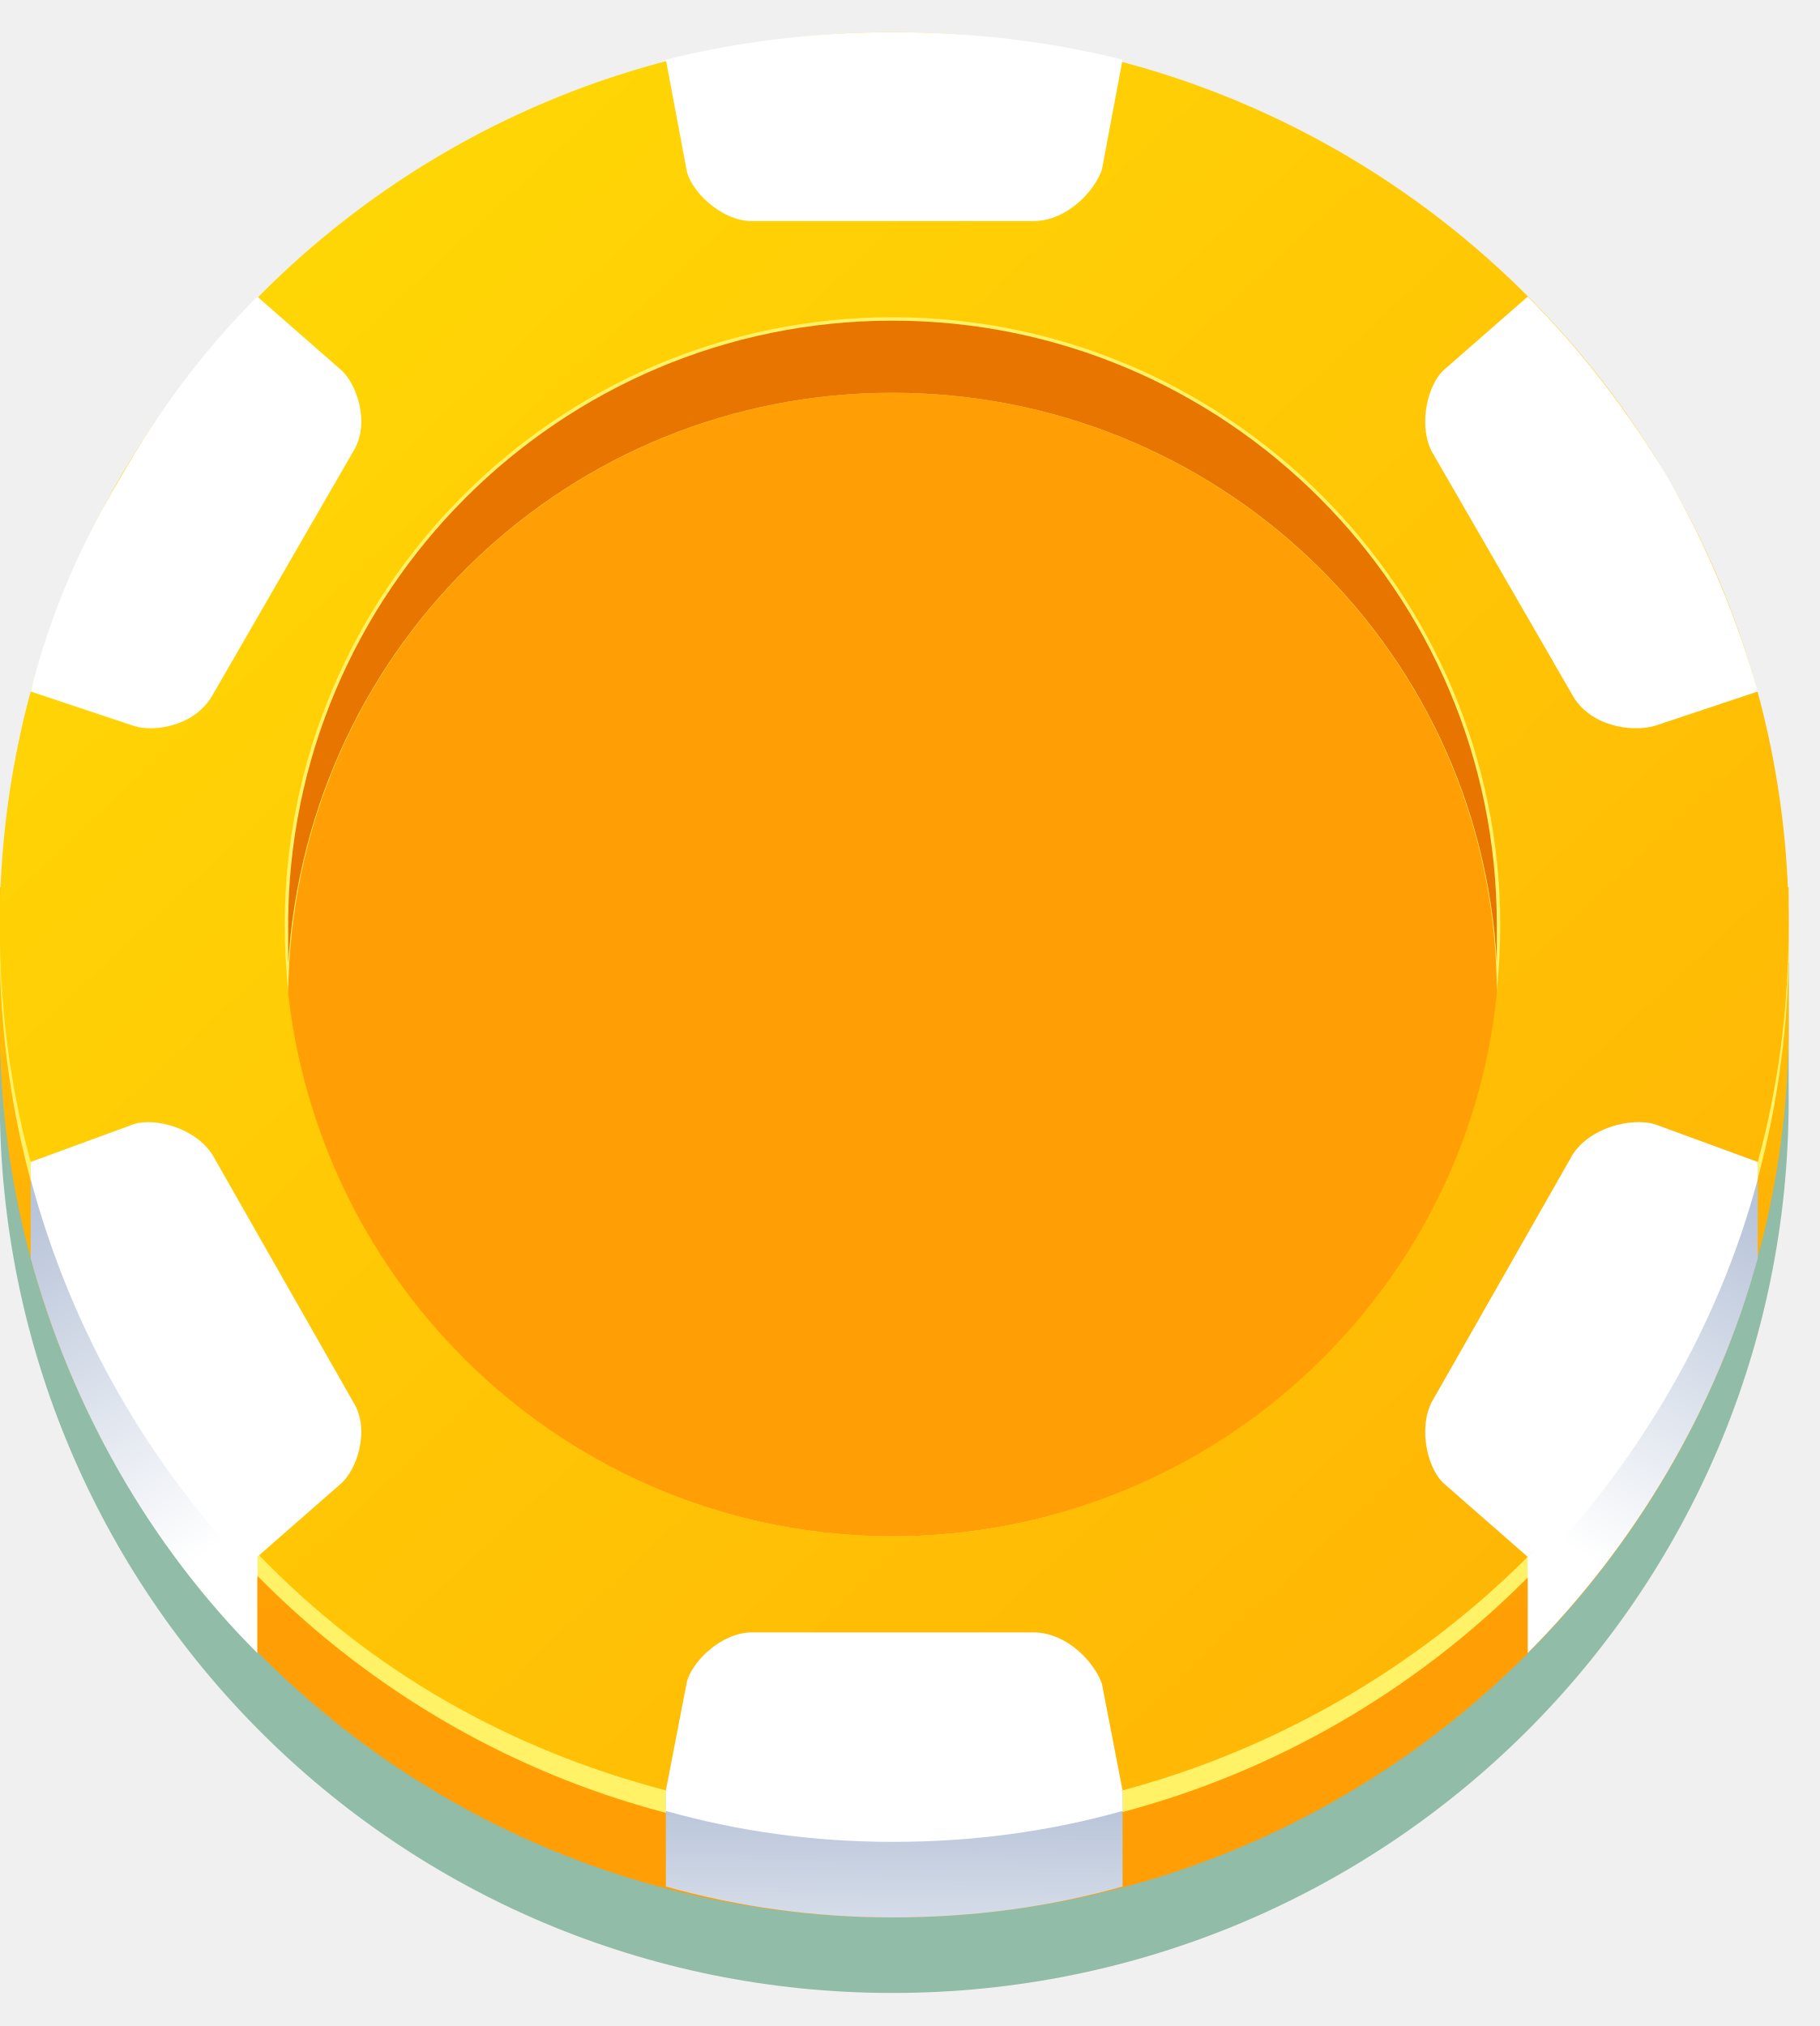
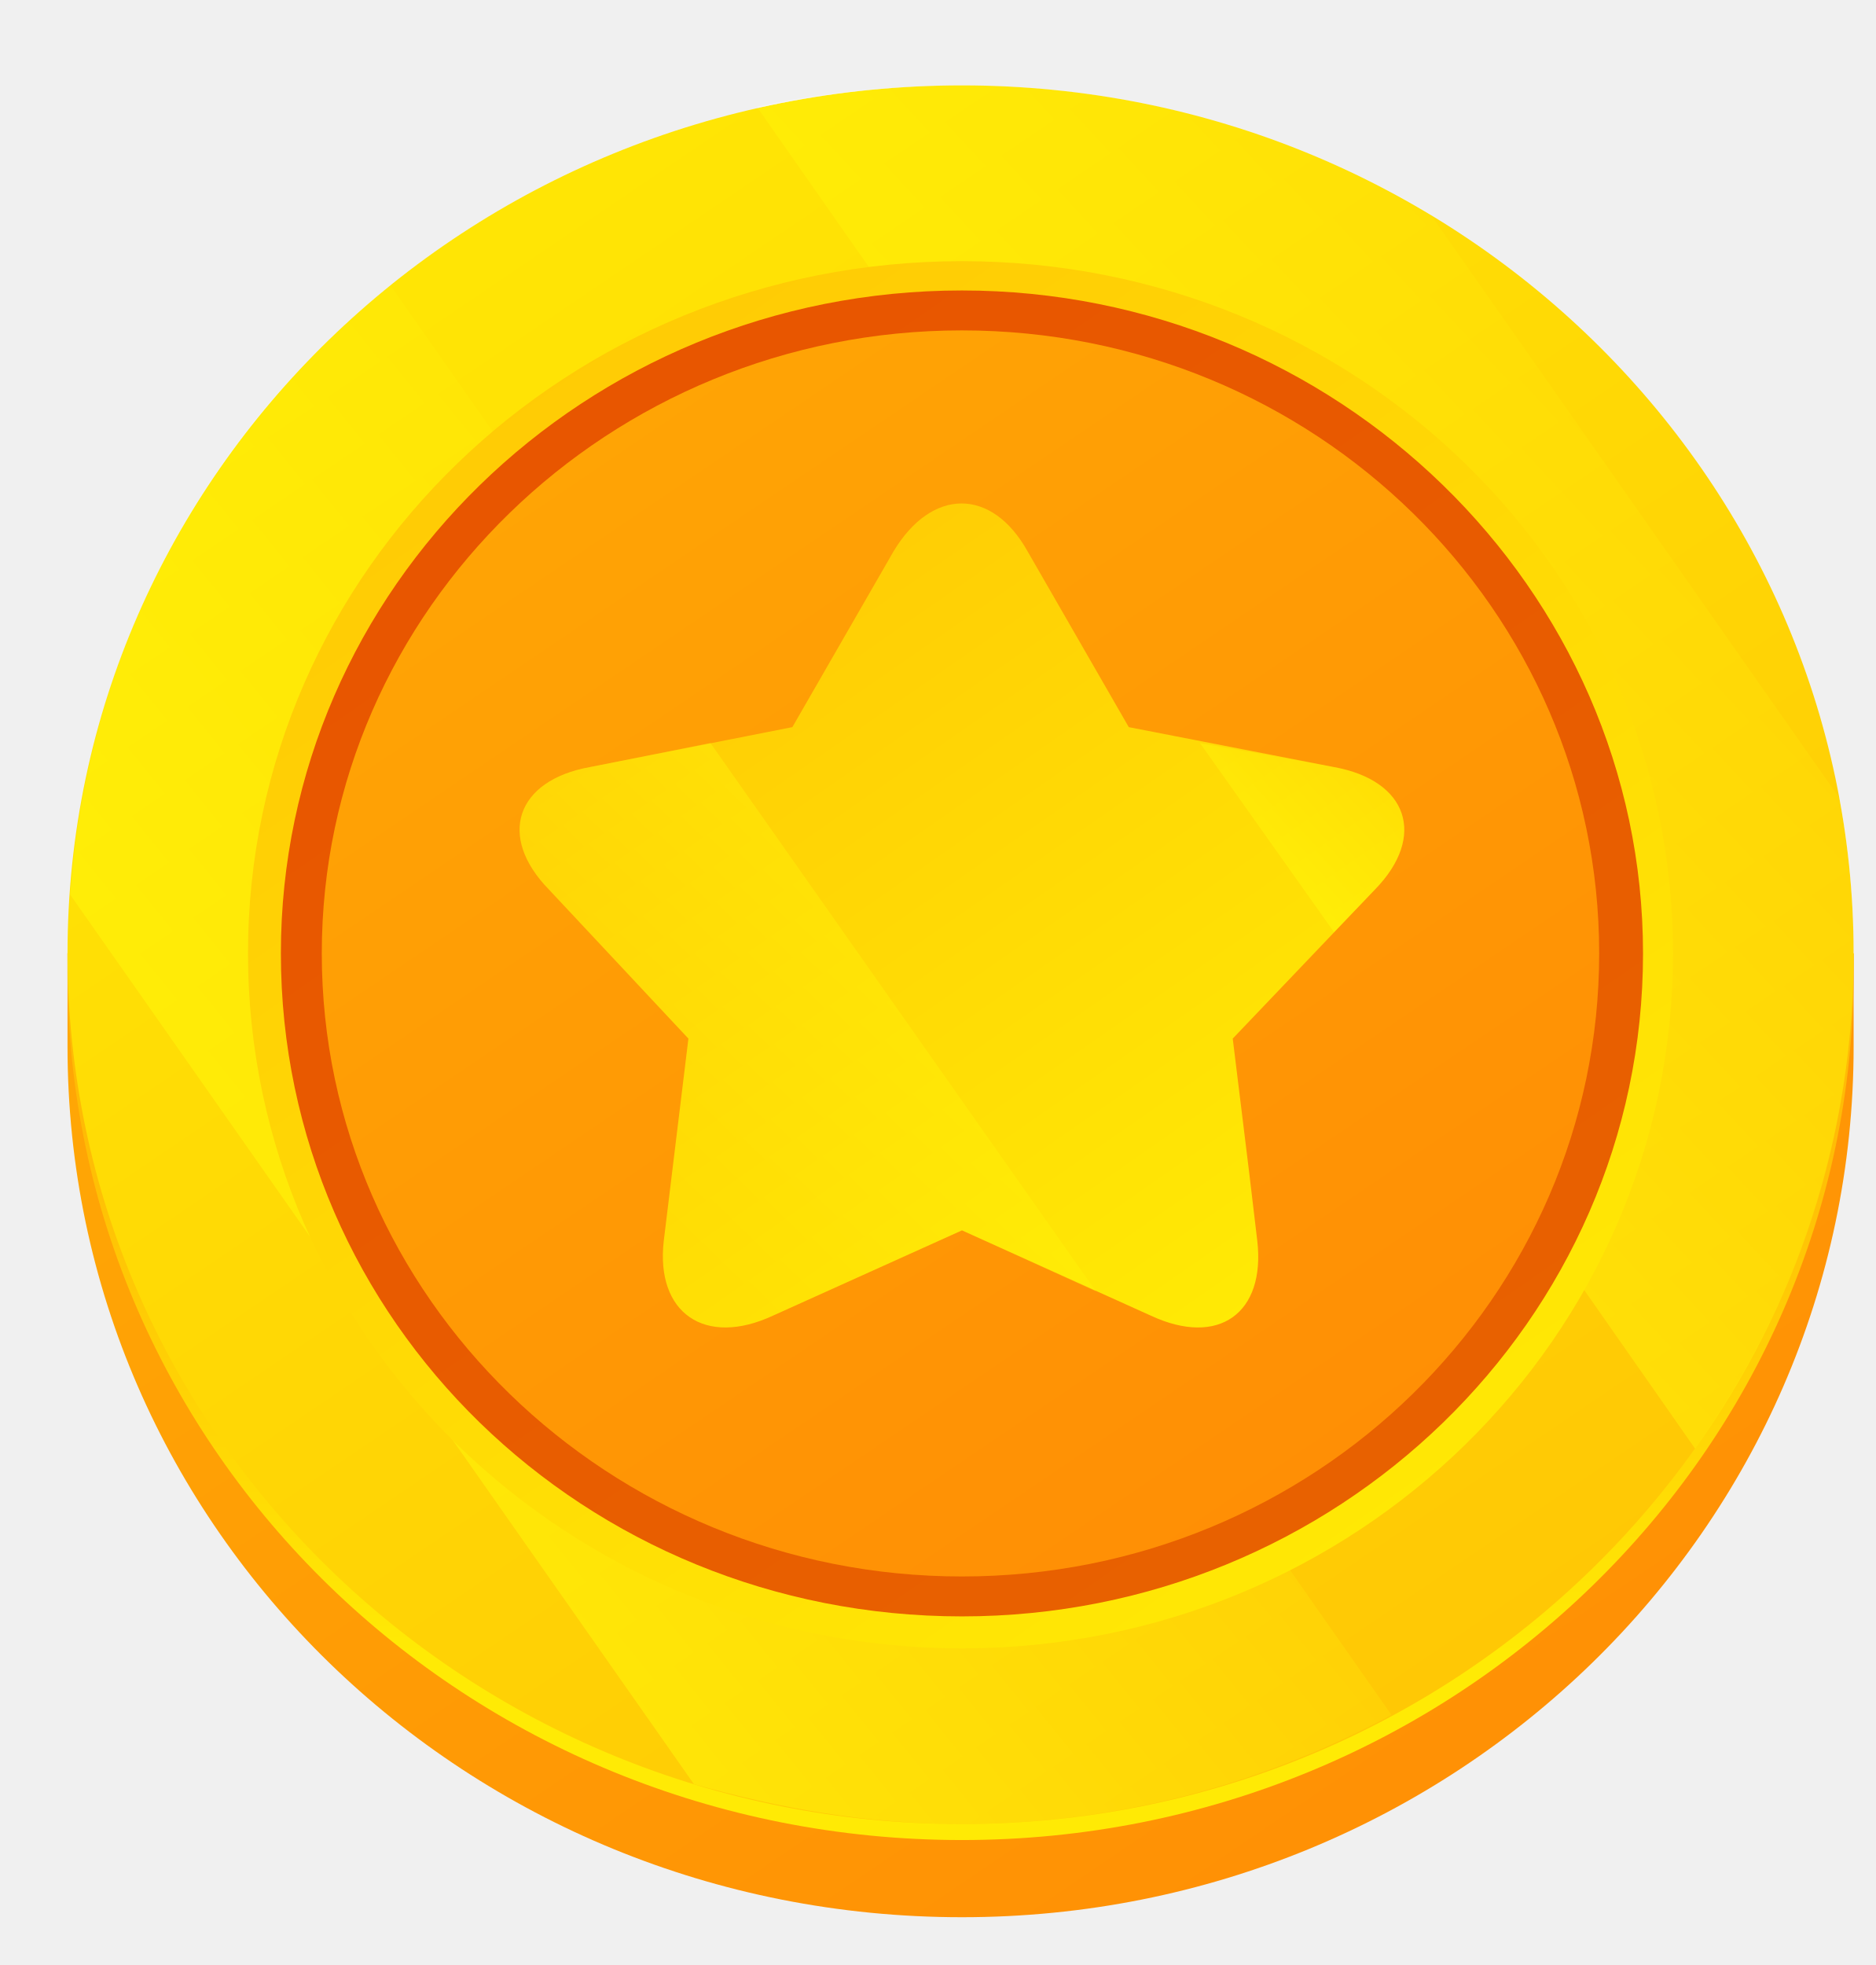
- <svg xmlns="http://www.w3.org/2000/svg" width="53" height="59" viewBox="0 0 53 59" fill="none">
-   <path style="mix-blend-mode:multiply" opacity="0.4" d="M52.093 32.038C52.093 46.438 40.393 58.038 25.993 58.038C11.593 58.038 -0.007 46.438 -0.007 32.038V28.038H52.093V32.038Z" fill="url(#paint0_radial_5494_8116)" />
-   <path d="M52.093 29.838C52.093 44.138 40.393 55.838 25.993 55.838C11.593 55.838 -0.007 44.138 -0.007 29.838V25.838H52.093V29.838Z" fill="url(#paint1_linear_5494_8116)" />
-   <path d="M25.993 53.638C40.293 53.638 51.893 42.138 52.093 27.838V27.238C52.093 27.172 52.093 27.072 52.093 26.938H-0.007C-0.007 27.138 -0.007 27.338 -0.007 27.538C-0.007 41.938 11.593 53.638 25.993 53.638Z" fill="#FFF266" />
-   <path d="M0.893 36.638C2.093 41.038 4.393 45.038 7.493 48.138V32.638H0.893V36.638Z" fill="url(#paint2_linear_5494_8116)" />
-   <path d="M51.193 36.638C49.993 41.038 47.593 45.038 44.493 48.138V32.638H51.193V36.638Z" fill="url(#paint3_linear_5494_8116)" />
-   <path d="M0.893 34.338C2.093 38.838 4.393 42.738 7.493 45.938V33.838H0.893V34.338Z" fill="white" />
-   <path d="M51.193 34.338C49.993 38.838 47.593 42.738 44.493 45.938V33.838H51.193V34.338Z" fill="white" />
-   <path d="M19.393 54.938C21.526 55.538 23.726 55.838 25.993 55.838C28.326 55.838 30.56 55.538 32.693 54.938V50.938H19.393V54.938Z" fill="url(#paint4_linear_5494_8116)" />
-   <path d="M19.393 52.738C21.526 53.338 23.726 53.638 25.993 53.638C28.326 53.638 30.56 53.338 32.693 52.738V52.138H19.393V52.738Z" fill="white" />
-   <path d="M52.093 26.938C52.093 29.338 51.793 31.638 51.193 33.838C49.693 38.138 47.493 42.038 44.493 45.338C41.293 48.538 37.193 50.938 32.693 52.138C30.393 52.538 28.293 52.938 25.993 52.938C23.693 52.938 21.593 52.638 19.393 52.138C14.793 50.938 10.793 48.638 7.593 45.338C4.693 42.038 2.293 38.138 0.893 33.838C0.293 31.638 -0.007 29.338 -0.007 26.938C-0.007 12.638 11.593 0.938 25.993 0.938C40.393 0.938 52.093 12.638 52.093 26.938Z" fill="url(#paint5_linear_5494_8116)" />
-   <path d="M43.693 26.938C43.693 36.738 35.793 44.738 25.993 44.738C16.193 44.738 8.293 36.738 8.293 26.938C8.293 17.238 16.193 9.238 25.993 9.238C35.793 9.238 43.693 17.238 43.693 26.938Z" fill="#FFF266" />
-   <path d="M25.993 0.938C23.726 0.938 21.526 1.205 19.393 1.738L19.993 4.938C20.093 5.538 20.993 6.438 21.893 6.438H30.093C31.093 6.438 31.893 5.538 32.093 4.938L32.693 1.738C30.56 1.205 28.326 0.938 25.993 0.938Z" fill="white" />
-   <path d="M3.493 13.938C2.293 15.938 1.426 18.005 0.893 20.138L3.893 21.138C4.493 21.338 5.693 21.138 6.193 20.238L10.293 13.138C10.793 12.338 10.393 11.138 9.893 10.738L7.493 8.638C5.96 10.172 4.626 11.938 3.493 13.938Z" fill="white" />
-   <path d="M3.493 40.038C4.626 42.038 5.96 43.805 7.493 45.338L9.893 43.238C10.393 42.838 10.793 41.638 10.293 40.838L6.193 33.638C5.693 32.838 4.493 32.538 3.893 32.738L0.893 33.838C1.426 35.972 2.293 38.038 3.493 40.038Z" fill="white" />
-   <path d="M25.993 53.038C28.326 53.038 30.56 52.738 32.693 52.138L32.093 49.038C31.893 48.438 31.093 47.538 30.093 47.538H21.893C20.993 47.538 20.093 48.438 19.993 49.038L19.393 52.138C21.526 52.738 23.726 53.038 25.993 53.038Z" fill="white" />
-   <path d="M48.593 40.038C49.727 38.038 50.593 35.972 51.193 33.838L48.193 32.738C47.493 32.538 46.293 32.838 45.793 33.638L41.693 40.838C41.293 41.638 41.593 42.838 42.093 43.238L44.493 45.338C46.026 43.805 47.393 42.038 48.593 40.038Z" fill="white" />
-   <path d="M48.593 13.938C47.393 11.938 46.026 10.172 44.493 8.638L42.093 10.738C41.593 11.138 41.293 12.338 41.693 13.138L45.793 20.238C46.293 21.138 47.493 21.338 48.193 21.138L51.193 20.138C50.593 18.005 49.727 15.938 48.593 13.938Z" fill="white" />
-   <path d="M25.993 44.738C35.093 44.738 42.693 37.838 43.593 28.938C43.593 19.238 35.693 11.438 25.993 11.438C16.293 11.438 8.493 19.238 8.393 28.938C9.393 37.838 16.893 44.738 25.993 44.738Z" fill="#FF9F05" />
-   <path d="M25.993 11.438C35.393 11.438 43.093 18.738 43.593 28.038C43.593 27.705 43.593 27.338 43.593 26.938C43.593 17.238 35.693 9.338 25.993 9.338C16.293 9.338 8.393 17.238 8.393 26.938C8.393 27.338 8.393 27.705 8.393 28.038C8.993 18.738 16.593 11.438 25.993 11.438Z" fill="#E87500" />
+ <svg xmlns="http://www.w3.org/2000/svg" width="21" height="22" viewBox="0 0 21 22" fill="none">
+   <path d="M20.755 11.718C20.755 17.113 16.283 21.466 10.771 21.465C5.227 21.465 0.756 17.113 0.756 11.718L0.756 10.674L20.755 10.674L20.755 11.718Z" fill="url(#paint0_linear_1_3469)" />
+   <path d="M0.756 10.883C0.756 16.249 5.227 20.601 10.771 20.601C16.283 20.601 20.755 16.249 20.755 10.883L20.755 10.674L0.756 10.674L0.756 10.883Z" fill="url(#paint1_linear_1_3469)" />
+   <path d="M20.755 10.674C20.755 16.04 16.284 20.422 10.771 20.422C5.227 20.422 0.756 16.04 0.756 10.674C0.756 5.308 5.227 0.956 10.771 0.956C16.283 0.956 20.755 5.309 20.755 10.674Z" fill="url(#paint2_linear_1_3469)" />
+   <g style="mix-blend-mode:overlay">
+     <path d="M10.771 0.956C9.975 0.956 9.209 1.036 8.474 1.195L18.98 16.219C20.113 14.639 20.756 12.731 20.756 10.674C20.756 10.078 20.705 9.502 20.603 8.945L16.009 2.387C14.477 1.493 12.701 0.956 10.771 0.956Z" fill="url(#paint3_linear_1_3469)" />
+     <path d="M4.37 3.192C2.318 4.831 0.971 7.276 0.787 10.018L7.77 19.975C8.719 20.243 9.699 20.422 10.771 20.422C12.517 20.422 14.14 19.975 15.58 19.2L4.37 3.192Z" fill="url(#paint4_linear_1_3469)" />
+   </g>
+   <path d="M18.733 10.674C18.733 14.967 15.181 18.455 10.771 18.455C6.36 18.455 2.777 14.967 2.777 10.674C2.777 6.382 6.36 2.924 10.77 2.924C15.181 2.924 18.733 6.382 18.733 10.674Z" fill="url(#paint5_linear_1_3469)" />
+   <g style="mix-blend-mode:multiply">
+     <path d="M18.397 10.675C18.397 14.788 14.966 18.097 10.771 18.097C6.544 18.097 3.145 14.788 3.145 10.674C3.145 6.59 6.544 3.252 10.771 3.252C14.966 3.252 18.397 6.591 18.397 10.675Z" fill="#E86B05" />
+   </g>
+   <path d="M17.906 10.674C17.906 14.52 14.721 17.65 10.77 17.65C6.819 17.65 3.603 14.52 3.603 10.674C3.603 6.829 6.819 3.699 10.77 3.699C14.721 3.699 17.906 6.829 17.906 10.674Z" fill="url(#paint6_linear_1_3469)" />
+   <path d="M14.936 8.588L12.639 8.141L11.506 6.173C11.107 5.458 10.434 5.458 10.005 6.173L8.872 8.141L6.605 8.588C5.778 8.737 5.564 9.363 6.146 9.959L7.708 11.628L7.432 13.894C7.34 14.699 7.892 15.086 8.657 14.729L10.771 13.775L12.884 14.729C13.649 15.086 14.17 14.699 14.078 13.894L13.986 13.119L13.803 11.628L15.395 9.959C15.977 9.363 15.763 8.737 14.936 8.588Z" fill="url(#paint7_linear_1_3469)" />
+   <g style="mix-blend-mode:overlay">
+     <path d="M14.937 8.588L13.436 8.319L14.937 10.436L15.396 9.959C15.978 9.363 15.764 8.737 14.937 8.588Z" fill="url(#paint8_linear_1_3469)" />
+     <path d="M12.273 14.46L7.955 8.319L6.607 8.588C5.78 8.737 5.566 9.363 6.148 9.959L7.71 11.628L7.434 13.894C7.342 14.699 7.894 15.086 8.659 14.728L10.773 13.774L12.273 14.46Z" fill="url(#paint9_linear_1_3469)" />
+   </g>
  <defs>
-     <radialGradient id="paint0_radial_5494_8116" cx="0" cy="0" r="1" gradientUnits="userSpaceOnUse" gradientTransform="translate(26.0102 43.0423) scale(21.268 21.268)">
-       <stop stop-color="#03763B" />
-       <stop offset="1" stop-color="#03763B" />
-     </radialGradient>
-     <linearGradient id="paint1_linear_5494_8116" x1="34.679" y1="2.169" x2="34.679" y2="47.137" gradientUnits="userSpaceOnUse">
+     <linearGradient id="paint0_linear_1_3469" x1="9.94" y1="5.24" x2="22.834" y2="24.279" gradientUnits="userSpaceOnUse">
+       <stop stop-color="#FFA705" />
+       <stop offset="1" stop-color="#FF8605" />
+     </linearGradient>
+     <linearGradient id="paint1_linear_1_3469" x1="8.158" y1="18.522" x2="8.158" y2="12.636" gradientUnits="userSpaceOnUse">
      <stop stop-color="#FFEA05" />
-       <stop offset="1" stop-color="#FF9F05" />
+       <stop offset="1" stop-color="#FFBB05" />
    </linearGradient>
-     <linearGradient id="paint2_linear_5494_8116" x1="-9.641" y1="55.001" x2="-15.596" y2="45.451" gradientUnits="userSpaceOnUse">
+     <linearGradient id="paint2_linear_1_3469" x1="14.745" y1="-7.47" x2="32.241" y2="18.366" gradientUnits="userSpaceOnUse">
+       <stop stop-color="#FFEA05" />
+       <stop offset="1" stop-color="#FFBB05" />
+     </linearGradient>
+     <linearGradient id="paint3_linear_1_3469" x1="-7.482" y1="11.562" x2="11.618" y2="-6.155" gradientUnits="userSpaceOnUse">
      <stop stop-color="white" />
-       <stop offset="1" stop-color="#B8C4D9" />
+       <stop offset="1" stop-color="white" stop-opacity="0" />
    </linearGradient>
-     <linearGradient id="paint3_linear_5494_8116" x1="61.656" y1="54.999" x2="67.612" y2="45.448" gradientUnits="userSpaceOnUse">
+     <linearGradient id="paint4_linear_1_3469" x1="-14.385" y1="12.364" x2="3.374" y2="-1.972" gradientUnits="userSpaceOnUse">
      <stop stop-color="white" />
-       <stop offset="1" stop-color="#B8C4D9" />
+       <stop offset="1" stop-color="white" stop-opacity="0" />
    </linearGradient>
-     <linearGradient id="paint4_linear_5494_8116" x1="25.006" y1="60.52" x2="25.103" y2="52.487" gradientUnits="userSpaceOnUse">
+     <linearGradient id="paint5_linear_1_3469" x1="7.104" y1="24.34" x2="-7.779" y2="2.917" gradientUnits="userSpaceOnUse">
+       <stop stop-color="#FFEA05" />
+       <stop offset="1" stop-color="#FFBB05" />
+     </linearGradient>
+     <linearGradient id="paint6_linear_1_3469" x1="13.611" y1="-2.309" x2="26.131" y2="16.18" gradientUnits="userSpaceOnUse">
+       <stop stop-color="#FFA705" />
+       <stop offset="1" stop-color="#FF8605" />
+     </linearGradient>
+     <linearGradient id="paint7_linear_1_3469" x1="8.778" y1="18.362" x2="-0.234" y2="5.388" gradientUnits="userSpaceOnUse">
+       <stop stop-color="#FFEA05" />
+       <stop offset="1" stop-color="#FFBB05" />
+     </linearGradient>
+     <linearGradient id="paint8_linear_1_3469" x1="11.352" y1="10.209" x2="14.425" y2="7.359" gradientUnits="userSpaceOnUse">
      <stop stop-color="white" />
-       <stop offset="1" stop-color="#B8C4D9" />
+       <stop offset="1" stop-color="white" stop-opacity="0" />
    </linearGradient>
-     <linearGradient id="paint5_linear_5494_8116" x1="12.577" y1="-41.142" x2="97.727" y2="49.89" gradientUnits="userSpaceOnUse">
-       <stop stop-color="#FFEA05" />
-       <stop offset="1" stop-color="#FF9F05" />
+     <linearGradient id="paint9_linear_1_3469" x1="20.16" y1="7.444" x2="10.818" y2="17.043" gradientUnits="userSpaceOnUse">
+       <stop stop-color="white" />
+       <stop offset="1" stop-color="white" stop-opacity="0" />
    </linearGradient>
  </defs>
</svg>
